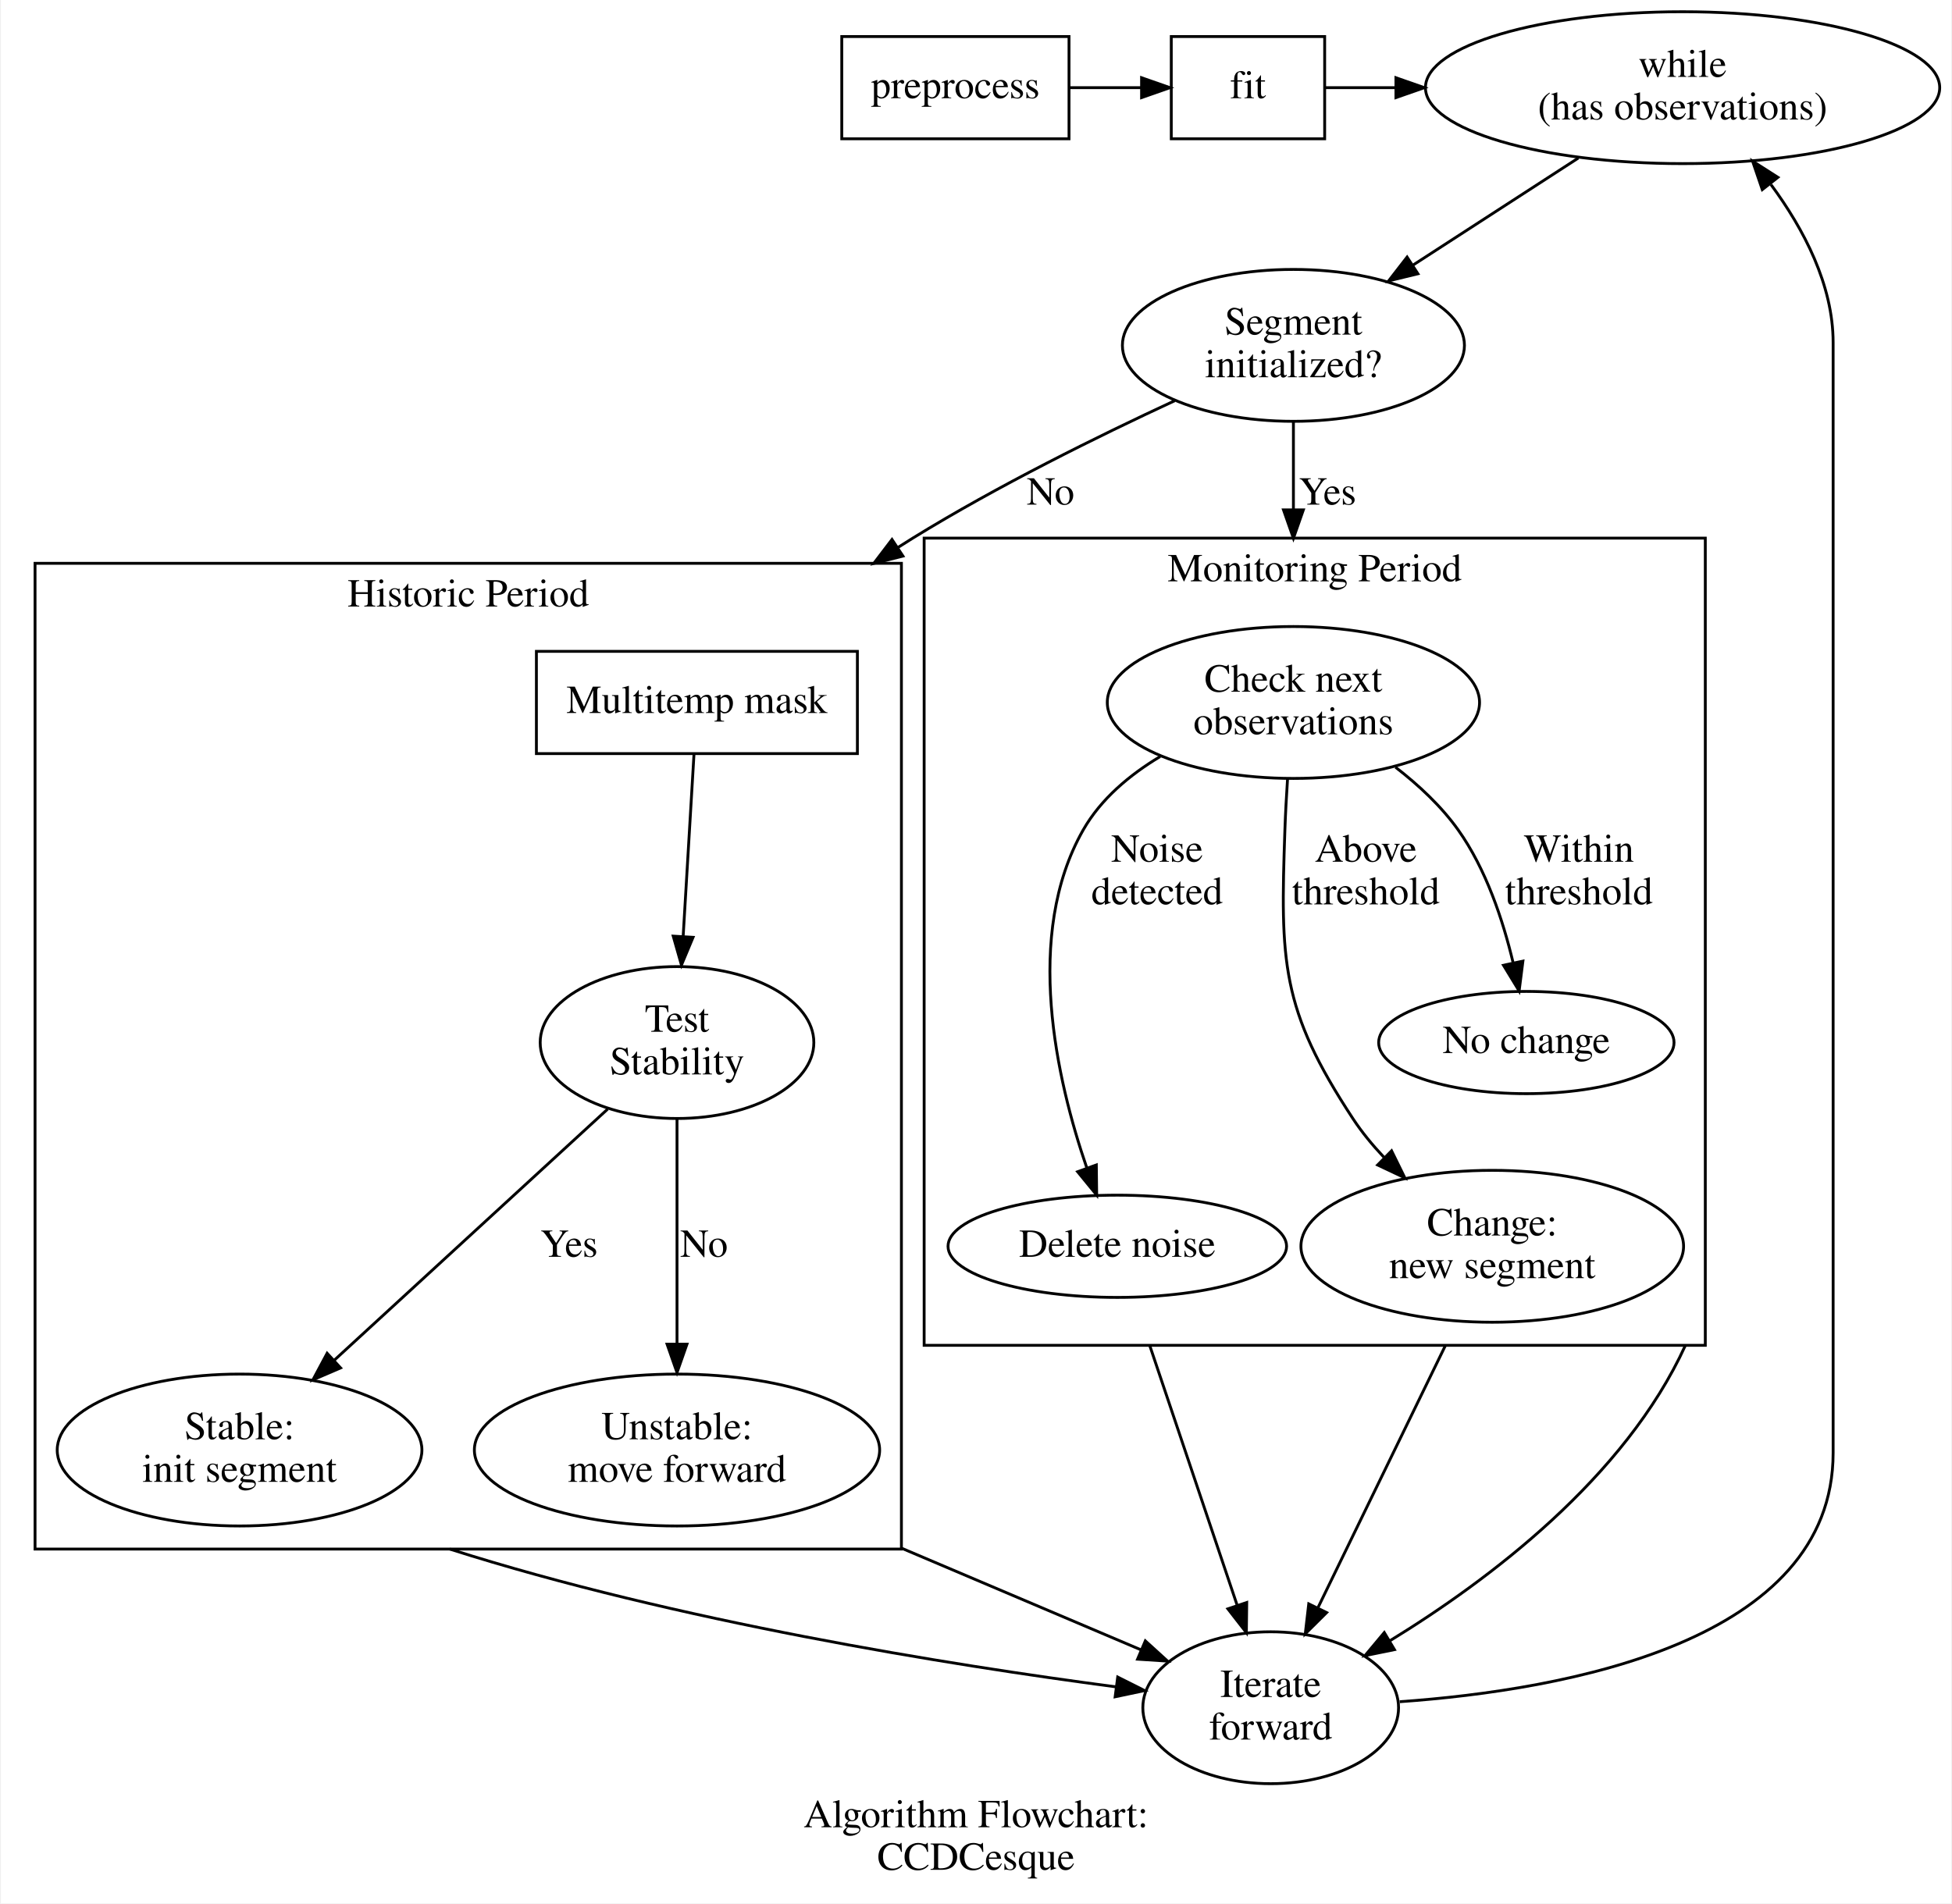
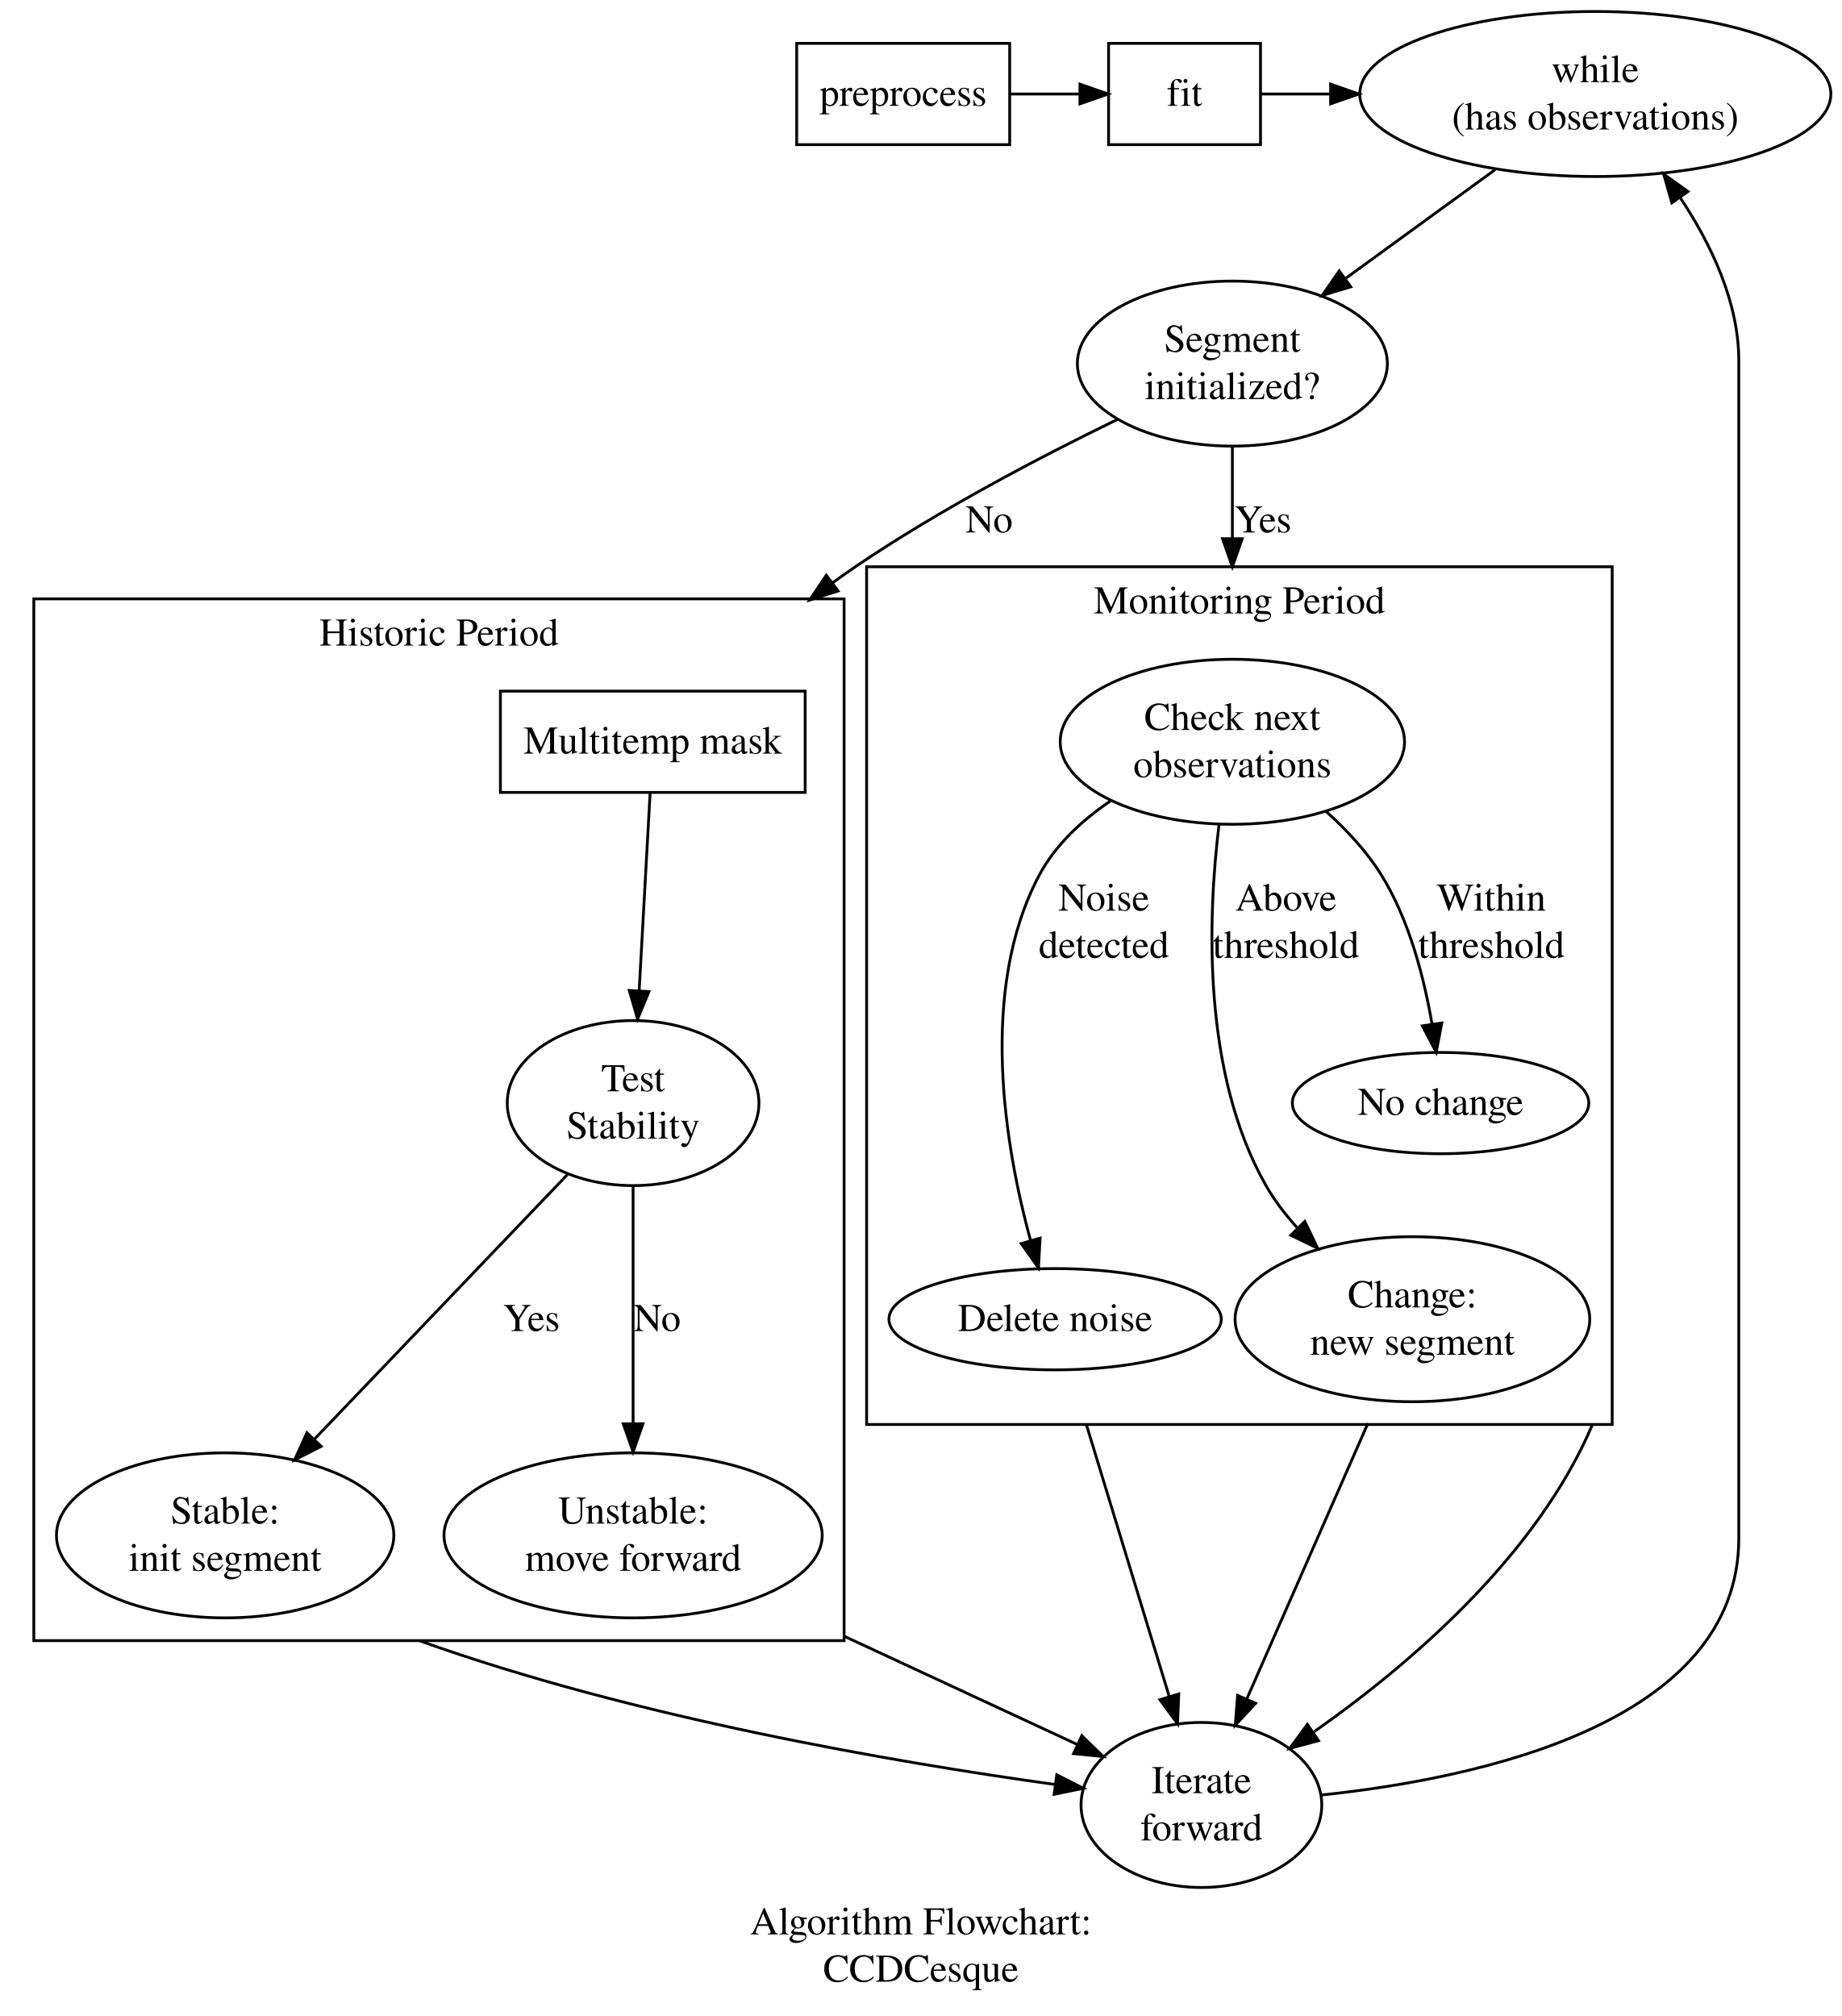
- <svg xmlns="http://www.w3.org/2000/svg" width="687pt" height="670pt" viewBox="0.00 0.00 686.51 670.18">
-   <g id="graph0" class="graph" transform="scale(1 1) rotate(0) translate(4 666.181)">
-     <polygon fill="white" stroke="none" points="-4,4 -4,-666.181 682.51,-666.181 682.51,4 -4,4" />
-     <text text-anchor="middle" x="339.255" y="-22.8" font-family="Times,serif" font-size="14.00">Algorithm Flowchart:</text>
-     <text text-anchor="middle" x="339.255" y="-7.8" font-family="Times,serif" font-size="14.00">CCDCesque</text>
+ <svg xmlns="http://www.w3.org/2000/svg" width="655pt" height="717pt" viewBox="0.00 0.00 654.61 716.62">
+   <g id="graph0" class="graph" transform="scale(1 1) rotate(0) translate(4 712.619)">
+     <polygon fill="white" stroke="none" points="-4,4 -4,-712.619 650.609,-712.619 650.609,4 -4,4" />
+     <text text-anchor="middle" x="323.304" y="-25" font-family="Times,serif" font-size="14.00">Algorithm Flowchart:</text>
+     <text text-anchor="middle" x="323.304" y="-8.2" font-family="Times,serif" font-size="14.00">CCDCesque</text>
    <g id="clust5" class="cluster">
-       <polygon fill="none" stroke="black" points="8,-120.74 8,-467.831 313,-467.831 313,-120.74 8,-120.74" />
-       <text text-anchor="middle" x="160.5" y="-452.631" font-family="Times,serif" font-size="14.00">Historic Period</text>
+       <polygon fill="none" stroke="black" points="8,-129.431 8,-499.741 296,-499.741 296,-129.431 8,-129.431" />
+       <text text-anchor="middle" x="152" y="-483.141" font-family="Times,serif" font-size="14.00">Historic Period</text>
    </g>
    <g id="clust6" class="cluster">
-       <polygon fill="none" stroke="black" points="321,-192.48 321,-476.701 596,-476.701 596,-192.48 321,-192.48" />
-       <text text-anchor="middle" x="458.5" y="-461.501" font-family="Times,serif" font-size="14.00">Monitoring Period</text>
+       <polygon fill="none" stroke="black" points="304,-206.263 304,-511.156 569,-511.156 569,-206.263 304,-206.263" />
+       <text text-anchor="middle" x="436.5" y="-494.556" font-family="Times,serif" font-size="14.00">Monitoring Period</text>
    </g>
    <g id="node1" class="node">
-       <polygon fill="none" stroke="black" points="372,-653.311 292,-653.311 292,-617.311 372,-617.311 372,-653.311" />
-       <text text-anchor="middle" x="332" y="-631.611" font-family="Times,serif" font-size="14.00">preprocess</text>
+       <polygon fill="none" stroke="black" points="354.854,-697.203 279.146,-697.203 279.146,-661.203 354.854,-661.203 354.854,-697.203" />
+       <text text-anchor="middle" x="317" y="-675.003" font-family="Times,serif" font-size="14.00">preprocess</text>
    </g>
    <g id="node2" class="node">
-       <polygon fill="none" stroke="black" points="462,-653.311 408,-653.311 408,-617.311 462,-617.311 462,-653.311" />
-       <text text-anchor="middle" x="435" y="-631.611" font-family="Times,serif" font-size="14.00">fit</text>
+       <polygon fill="none" stroke="black" points="444,-697.203 390,-697.203 390,-661.203 444,-661.203 444,-697.203" />
+       <text text-anchor="middle" x="417" y="-675.003" font-family="Times,serif" font-size="14.00">fit</text>
    </g>
    <g id="edge1" class="edge">
-       <path fill="none" stroke="black" d="M372.234,-635.311C380.601,-635.311 388.968,-635.311 397.334,-635.311" />
-       <polygon fill="black" stroke="black" points="397.54,-638.811 407.54,-635.311 397.54,-631.811 397.54,-638.811" />
+       <path fill="none" stroke="black" d="M354.891,-679.203C363.17,-679.203 371.449,-679.203 379.728,-679.203" />
+       <polygon fill="black" stroke="black" points="379.827,-682.703 389.827,-679.203 379.827,-675.703 379.827,-682.703" />
    </g>
    <g id="node3" class="node">
-       <ellipse fill="none" stroke="black" cx="588" cy="-635.311" rx="90.519" ry="26.741" />
-       <text text-anchor="middle" x="588" y="-639.111" font-family="Times,serif" font-size="14.00">while</text>
-       <text text-anchor="middle" x="588" y="-624.111" font-family="Times,serif" font-size="14.00">(has observations)</text>
+       <ellipse fill="none" stroke="black" cx="563" cy="-679.203" rx="83.718" ry="29.331" />
+       <text text-anchor="middle" x="563" y="-683.403" font-family="Times,serif" font-size="14.00">while</text>
+       <text text-anchor="middle" x="563" y="-666.603" font-family="Times,serif" font-size="14.00">(has observations)</text>
    </g>
    <g id="edge2" class="edge">
-       <path fill="none" stroke="black" d="M462.193,-635.311C470.462,-635.311 478.731,-635.311 486.999,-635.311" />
-       <polygon fill="black" stroke="black" points="487.085,-638.811 497.085,-635.311 487.085,-631.811 487.085,-638.811" />
+       <path fill="none" stroke="black" d="M444.09,-679.203C452.345,-679.203 460.601,-679.203 468.857,-679.203" />
+       <polygon fill="black" stroke="black" points="468.927,-682.703 478.927,-679.203 468.927,-675.703 468.927,-682.703" />
    </g>
    <g id="node4" class="node">
-       <ellipse fill="none" stroke="black" cx="451" cy="-544.571" rx="60.208" ry="26.741" />
-       <text text-anchor="middle" x="451" y="-548.371" font-family="Times,serif" font-size="14.00">Segment</text>
-       <text text-anchor="middle" x="451" y="-533.371" font-family="Times,serif" font-size="14.00">initialized?</text>
+       <ellipse fill="none" stroke="black" cx="434" cy="-583.372" rx="55.095" ry="29.331" />
+       <text text-anchor="middle" x="434" y="-587.572" font-family="Times,serif" font-size="14.00">Segment</text>
+       <text text-anchor="middle" x="434" y="-570.772" font-family="Times,serif" font-size="14.00">initialized?</text>
    </g>
    <g id="edge3" class="edge">
-       <path fill="none" stroke="black" d="M551.287,-610.53C533.36,-598.918 511.7,-584.889 493.105,-572.844" />
-       <polygon fill="black" stroke="black" points="494.824,-569.787 484.528,-567.288 491.018,-575.662 494.824,-569.787" />
+       <path fill="none" stroke="black" d="M527.409,-652.315C510.874,-640.288 491.143,-625.936 474.085,-613.529" />
+       <polygon fill="black" stroke="black" points="476.097,-610.664 465.951,-607.612 471.979,-616.325 476.097,-610.664" />
    </g>
    <g id="node6" class="node">
-       <polygon fill="none" stroke="black" points="297.5,-436.831 184.5,-436.831 184.5,-400.831 297.5,-400.831 297.5,-436.831" />
-       <text text-anchor="middle" x="241" y="-415.131" font-family="Times,serif" font-size="14.00">Multitemp mask</text>
+       <polygon fill="none" stroke="black" points="282.162,-466.941 173.838,-466.941 173.838,-430.941 282.162,-430.941 282.162,-466.941" />
+       <text text-anchor="middle" x="228" y="-444.741" font-family="Times,serif" font-size="14.00">Multitemp mask</text>
    </g>
    <g id="edge4" class="edge">
-       <path fill="none" stroke="black" d="M409.213,-525.085C382.241,-512.584 346.764,-495.057 317,-476.701 315.297,-475.65 313.585,-474.572 311.868,-473.47" />
-       <polygon fill="black" stroke="black" points="313.54,-470.38 303.266,-467.791 309.683,-476.221 313.54,-470.38" />
-       <text text-anchor="middle" x="365.5" y="-488.501" font-family="Times,serif" font-size="14.00">No</text>
+       <path fill="none" stroke="black" d="M393.111,-563.513C365.871,-550.265 329.75,-531.359 300,-511.156 297.301,-509.323 294.586,-507.406 291.876,-505.428" />
+       <polygon fill="black" stroke="black" points="293.869,-502.548 283.772,-499.337 289.663,-508.143 293.869,-502.548" />
+       <text text-anchor="middle" x="347.553" y="-523.356" font-family="Times,serif" font-size="14.00">No</text>
    </g>
    <g id="node10" class="node">
-       <ellipse fill="none" stroke="black" cx="451" cy="-418.831" rx="65.523" ry="26.741" />
-       <text text-anchor="middle" x="451" y="-422.631" font-family="Times,serif" font-size="14.00">Check next</text>
-       <text text-anchor="middle" x="451" y="-407.631" font-family="Times,serif" font-size="14.00">observations</text>
+       <ellipse fill="none" stroke="black" cx="434" cy="-448.941" rx="61.198" ry="29.331" />
+       <text text-anchor="middle" x="434" y="-453.141" font-family="Times,serif" font-size="14.00">Check next</text>
+       <text text-anchor="middle" x="434" y="-436.341" font-family="Times,serif" font-size="14.00">observations</text>
    </g>
    <g id="edge5" class="edge">
-       <path fill="none" stroke="black" d="M451,-517.631C451,-508.476 451,-497.714 451,-486.74" />
-       <polygon fill="black" stroke="black" points="454.5,-486.642 451,-476.642 447.5,-486.642 454.5,-486.642" />
-       <text text-anchor="middle" x="463" y="-488.501" font-family="Times,serif" font-size="14.00">Yes</text>
+       <path fill="none" stroke="black" d="M434,-553.636C434,-543.963 434,-532.697 434,-521.228" />
+       <polygon fill="black" stroke="black" points="437.5,-521.131 434,-511.131 430.5,-521.131 437.5,-521.131" />
+       <text text-anchor="middle" x="444.883" y="-523.356" font-family="Times,serif" font-size="14.00">Yes</text>
    </g>
    <g id="node5" class="node">
-       <ellipse fill="none" stroke="black" cx="443" cy="-64.87" rx="45.011" ry="26.741" />
-       <text text-anchor="middle" x="443" y="-68.67" font-family="Times,serif" font-size="14.00">Iterate</text>
-       <text text-anchor="middle" x="443" y="-53.67" font-family="Times,serif" font-size="14.00">forward</text>
+       <ellipse fill="none" stroke="black" cx="423" cy="-71.016" rx="42.782" ry="29.331" />
+       <text text-anchor="middle" x="423" y="-75.216" font-family="Times,serif" font-size="14.00">Iterate</text>
+       <text text-anchor="middle" x="423" y="-58.416" font-family="Times,serif" font-size="14.00">forward</text>
    </g>
    <g id="edge17" class="edge">
-       <path fill="none" stroke="black" d="M488.425,-66.993C546.882,-71.133 641,-88.123 641,-154.61 641,-545.571 641,-545.571 641,-545.571 641,-565.86 630.662,-585.536 619.118,-601.185" />
-       <polygon fill="black" stroke="black" points="616.058,-599.414 612.638,-609.442 621.565,-603.735 616.058,-599.414" />
+       <path fill="none" stroke="black" d="M465.389,-74.525C521.659,-80.409 614,-100.085 614,-165.847 614,-584.372 614,-584.372 614,-584.372 614,-605.213 604.167,-625.843 593.137,-642.428" />
+       <polygon fill="black" stroke="black" points="590.199,-640.521 587.305,-650.712 595.923,-644.55 590.199,-640.521" />
    </g>
    <g id="node7" class="node">
-       <ellipse fill="none" stroke="black" cx="234" cy="-299.09" rx="48.167" ry="26.741" />
-       <text text-anchor="middle" x="234" y="-302.89" font-family="Times,serif" font-size="14.00">Test</text>
-       <text text-anchor="middle" x="234" y="-287.89" font-family="Times,serif" font-size="14.00">Stability</text>
+       <ellipse fill="none" stroke="black" cx="221" cy="-320.509" rx="44.733" ry="29.331" />
+       <text text-anchor="middle" x="221" y="-324.709" font-family="Times,serif" font-size="14.00">Test</text>
+       <text text-anchor="middle" x="221" y="-307.909" font-family="Times,serif" font-size="14.00">Stability</text>
    </g>
    <g id="edge6" class="edge">
-       <path fill="none" stroke="black" d="M239.982,-400.71C238.985,-383.938 237.434,-357.852 236.161,-336.443" />
-       <polygon fill="black" stroke="black" points="239.65,-336.145 235.562,-326.37 232.662,-336.561 239.65,-336.145" />
+       <path fill="none" stroke="black" d="M227.056,-430.89C226.061,-412.923 224.461,-384.017 223.155,-360.433" />
+       <polygon fill="black" stroke="black" points="226.645,-360.156 222.598,-350.364 219.656,-360.543 226.645,-360.156" />
    </g>
    <g id="node8" class="node">
-       <ellipse fill="none" stroke="black" cx="80" cy="-155.61" rx="64.194" ry="26.741" />
-       <text text-anchor="middle" x="80" y="-159.41" font-family="Times,serif" font-size="14.00">Stable:</text>
-       <text text-anchor="middle" x="80" y="-144.41" font-family="Times,serif" font-size="14.00">init segment</text>
+       <ellipse fill="none" stroke="black" cx="76" cy="-166.847" rx="59.963" ry="29.331" />
+       <text text-anchor="middle" x="76" y="-171.047" font-family="Times,serif" font-size="14.00">Stable:</text>
+       <text text-anchor="middle" x="76" y="-154.247" font-family="Times,serif" font-size="14.00">init segment</text>
    </g>
    <g id="edge7" class="edge">
-       <path fill="none" stroke="black" d="M209.598,-275.672C183.595,-251.783 142.261,-213.809 113.282,-187.186" />
-       <polygon fill="black" stroke="black" points="115.561,-184.527 105.829,-180.339 110.825,-189.682 115.561,-184.527" />
-       <text text-anchor="middle" x="196" y="-223.65" font-family="Times,serif" font-size="14.00">Yes</text>
+       <path fill="none" stroke="black" d="M197.703,-295.142C173.305,-269.623 134.831,-229.381 107.683,-200.986" />
+       <polygon fill="black" stroke="black" points="110.135,-198.486 100.695,-193.676 105.076,-203.323 110.135,-198.486" />
+       <text text-anchor="middle" x="184.883" y="-239.478" font-family="Times,serif" font-size="14.00">Yes</text>
    </g>
    <g id="node9" class="node">
-       <ellipse fill="none" stroke="black" cx="234" cy="-155.61" rx="71.336" ry="26.741" />
-       <text text-anchor="middle" x="234" y="-159.41" font-family="Times,serif" font-size="14.00">Unstable:</text>
-       <text text-anchor="middle" x="234" y="-144.41" font-family="Times,serif" font-size="14.00">move forward</text>
+       <ellipse fill="none" stroke="black" cx="221" cy="-166.847" rx="67.221" ry="29.331" />
+       <text text-anchor="middle" x="221" y="-171.047" font-family="Times,serif" font-size="14.00">Unstable:</text>
+       <text text-anchor="middle" x="221" y="-154.247" font-family="Times,serif" font-size="14.00">move forward</text>
    </g>
    <g id="edge8" class="edge">
-       <path fill="none" stroke="black" d="M234,-272.141C234,-249.944 234,-217.752 234,-192.984" />
-       <polygon fill="black" stroke="black" points="237.5,-192.874 234,-182.874 230.5,-192.874 237.5,-192.874" />
-       <text text-anchor="middle" x="243.5" y="-223.65" font-family="Times,serif" font-size="14.00">No</text>
+       <path fill="none" stroke="black" d="M221,-290.983C221,-267.121 221,-232.855 221,-206.526" />
+       <polygon fill="black" stroke="black" points="224.5,-206.503 221,-196.503 217.5,-206.503 224.5,-206.503" />
+       <text text-anchor="middle" x="229.553" y="-239.478" font-family="Times,serif" font-size="14.00">No</text>
    </g>
    <g id="edge15" class="edge">
-       <path fill="none" stroke="black" d="M154,-120.74C233.643,-95.366 329.58,-80.008 388.421,-72.232" />
-       <polygon fill="black" stroke="black" points="389.139,-75.668 398.607,-70.912 388.24,-68.726 389.139,-75.668" />
+       <path fill="none" stroke="black" d="M145,-129.431C221.198,-102.079 314.078,-86.188 370.854,-78.312" />
+       <polygon fill="black" stroke="black" points="371.584,-81.745 381.023,-76.934 370.643,-74.809 371.584,-81.745" />
    </g>
    <g id="edge16" class="edge">
-       <path fill="none" stroke="black" d="M312.907,-121.107C341.387,-109.014 372.57,-95.774 397.266,-85.288" />
-       <polygon fill="black" stroke="black" points="398.865,-88.412 406.702,-81.282 396.129,-81.969 398.865,-88.412" />
+       <path fill="none" stroke="black" d="M295.938,-131.038C323.902,-118.048 354.728,-103.729 379.014,-92.448" />
+       <polygon fill="black" stroke="black" points="380.498,-95.617 388.093,-88.23 377.549,-89.269 380.498,-95.617" />
    </g>
    <g id="node11" class="node">
-       <ellipse fill="none" stroke="black" cx="389" cy="-227.35" rx="59.59" ry="18" />
-       <text text-anchor="middle" x="389" y="-223.65" font-family="Times,serif" font-size="14.00">Delete noise</text>
+       <ellipse fill="none" stroke="black" cx="371" cy="-243.678" rx="59.065" ry="18" />
+       <text text-anchor="middle" x="371" y="-239.478" font-family="Times,serif" font-size="14.00">Delete noise</text>
    </g>
    <g id="edge9" class="edge">
-       <path fill="none" stroke="black" d="M404.083,-399.793C393.312,-393.332 383.21,-384.861 377,-373.96 355.905,-336.932 367.667,-285.791 378.245,-255.009" />
-       <polygon fill="black" stroke="black" points="381.611,-255.994 381.738,-245.4 375.032,-253.603 381.611,-255.994" />
-       <text text-anchor="middle" x="403" y="-362.76" font-family="Times,serif" font-size="14.00">Noise</text>
-       <text text-anchor="middle" x="403" y="-347.76" font-family="Times,serif" font-size="14.00">detected</text>
+       <path fill="none" stroke="black" d="M390.712,-427.934C380.588,-421.07 371.095,-412.325 365.36,-401.525 343.568,-360.482 353.314,-304.515 362.249,-271.723" />
+       <polygon fill="black" stroke="black" points="365.663,-272.517 365.081,-261.938 358.939,-270.571 365.663,-272.517" />
+       <text text-anchor="middle" x="388.32" y="-388.925" font-family="Times,serif" font-size="14.00">Noise</text>
+       <text text-anchor="middle" x="388.32" y="-372.125" font-family="Times,serif" font-size="14.00">detected</text>
    </g>
    <g id="node12" class="node">
-       <ellipse fill="none" stroke="black" cx="521" cy="-227.35" rx="67.351" ry="26.741" />
-       <text text-anchor="middle" x="521" y="-231.15" font-family="Times,serif" font-size="14.00">Change:</text>
-       <text text-anchor="middle" x="521" y="-216.15" font-family="Times,serif" font-size="14.00">new segment</text>
+       <ellipse fill="none" stroke="black" cx="498" cy="-243.678" rx="63.039" ry="29.331" />
+       <text text-anchor="middle" x="498" y="-247.878" font-family="Times,serif" font-size="14.00">Change:</text>
+       <text text-anchor="middle" x="498" y="-231.078" font-family="Times,serif" font-size="14.00">new segment</text>
    </g>
    <g id="edge10" class="edge">
-       <path fill="none" stroke="black" d="M448.93,-391.864C448.543,-385.981 448.198,-379.759 448,-373.96 446.414,-327.529 446.473,-311.038 472,-272.22 475.098,-267.51 478.823,-262.984 482.819,-258.748" />
-       <polygon fill="black" stroke="black" points="485.555,-260.966 490.227,-251.457 480.645,-255.977 485.555,-260.966" />
-       <text text-anchor="middle" x="476.5" y="-362.76" font-family="Times,serif" font-size="14.00">Above</text>
-       <text text-anchor="middle" x="476.5" y="-347.76" font-family="Times,serif" font-size="14.00">threshold</text>
+       <path fill="none" stroke="black" d="M429.261,-419.507C425.223,-386.374 423.212,-331.072 446,-291.094 448.994,-285.841 452.801,-280.87 456.989,-276.271" />
+       <polygon fill="black" stroke="black" points="459.75,-278.458 464.32,-268.899 454.787,-273.522 459.75,-278.458" />
+       <text text-anchor="middle" x="453.051" y="-388.925" font-family="Times,serif" font-size="14.00">Above</text>
+       <text text-anchor="middle" x="453.051" y="-372.125" font-family="Times,serif" font-size="14.00">threshold</text>
    </g>
    <g id="node13" class="node">
-       <ellipse fill="none" stroke="black" cx="533" cy="-299.09" rx="51.991" ry="18" />
-       <text text-anchor="middle" x="533" y="-295.39" font-family="Times,serif" font-size="14.00">No change</text>
+       <ellipse fill="none" stroke="black" cx="508" cy="-320.509" rx="52.692" ry="18" />
+       <text text-anchor="middle" x="508" y="-316.309" font-family="Times,serif" font-size="14.00">No change</text>
    </g>
    <g id="edge11" class="edge">
-       <path fill="none" stroke="black" d="M486.94,-396.036C495.085,-389.743 503.069,-382.292 509,-373.96 518.817,-360.171 524.777,-342.143 528.303,-327.349" />
-       <polygon fill="black" stroke="black" points="531.792,-327.765 530.459,-317.255 524.947,-326.303 531.792,-327.765" />
-       <text text-anchor="middle" x="551.5" y="-362.76" font-family="Times,serif" font-size="14.00">Within</text>
-       <text text-anchor="middle" x="551.5" y="-347.76" font-family="Times,serif" font-size="14.00">threshold</text>
+       <path fill="none" stroke="black" d="M467.407,-424.089C474.745,-417.499 481.851,-409.846 487,-401.525 496.919,-385.495 502.187,-364.87 504.966,-348.574" />
+       <polygon fill="black" stroke="black" points="508.442,-348.99 506.456,-338.583 501.519,-347.957 508.442,-348.99" />
+       <text text-anchor="middle" x="526.051" y="-388.925" font-family="Times,serif" font-size="14.00">Within</text>
+       <text text-anchor="middle" x="526.051" y="-372.125" font-family="Times,serif" font-size="14.00">threshold</text>
    </g>
    <g id="edge12" class="edge">
-       <path fill="none" stroke="black" d="M400.396,-192.482C409.416,-165.677 421.973,-128.358 431.117,-101.184" />
-       <polygon fill="black" stroke="black" points="434.56,-101.926 434.432,-91.332 427.926,-99.693 434.56,-101.926" />
+       <path fill="none" stroke="black" d="M382.046,-206.426C390.724,-177.944 402.77,-138.411 411.55,-109.594" />
+       <polygon fill="black" stroke="black" points="414.944,-110.464 414.511,-99.878 408.248,-108.424 414.944,-110.464" />
    </g>
    <g id="edge13" class="edge">
-       <path fill="none" stroke="black" d="M504.547,-192.499C491.364,-165.377 472.947,-127.484 459.7,-100.229" />
-       <polygon fill="black" stroke="black" points="462.692,-98.379 455.173,-90.915 456.397,-101.439 462.692,-98.379" />
+       <path fill="none" stroke="black" d="M482.19,-206.702C469.544,-177.928 451.885,-137.743 439.15,-108.766" />
+       <polygon fill="black" stroke="black" points="442.258,-107.138 435.031,-99.391 435.85,-109.954 442.258,-107.138" />
    </g>
    <g id="edge14" class="edge">
-       <path fill="none" stroke="black" d="M589,-192.48C567.745,-145.914 519.967,-109.882 484.83,-88.368" />
-       <polygon fill="black" stroke="black" points="486.574,-85.332 476.193,-83.213 482.987,-91.343 486.574,-85.332" />
+       <path fill="none" stroke="black" d="M562,-206.263C542.026,-159.203 496.581,-120.601 463.065,-97.062" />
+       <polygon fill="black" stroke="black" points="464.619,-93.885 454.392,-91.118 460.661,-99.659 464.619,-93.885" />
    </g>
  </g>
</svg>
